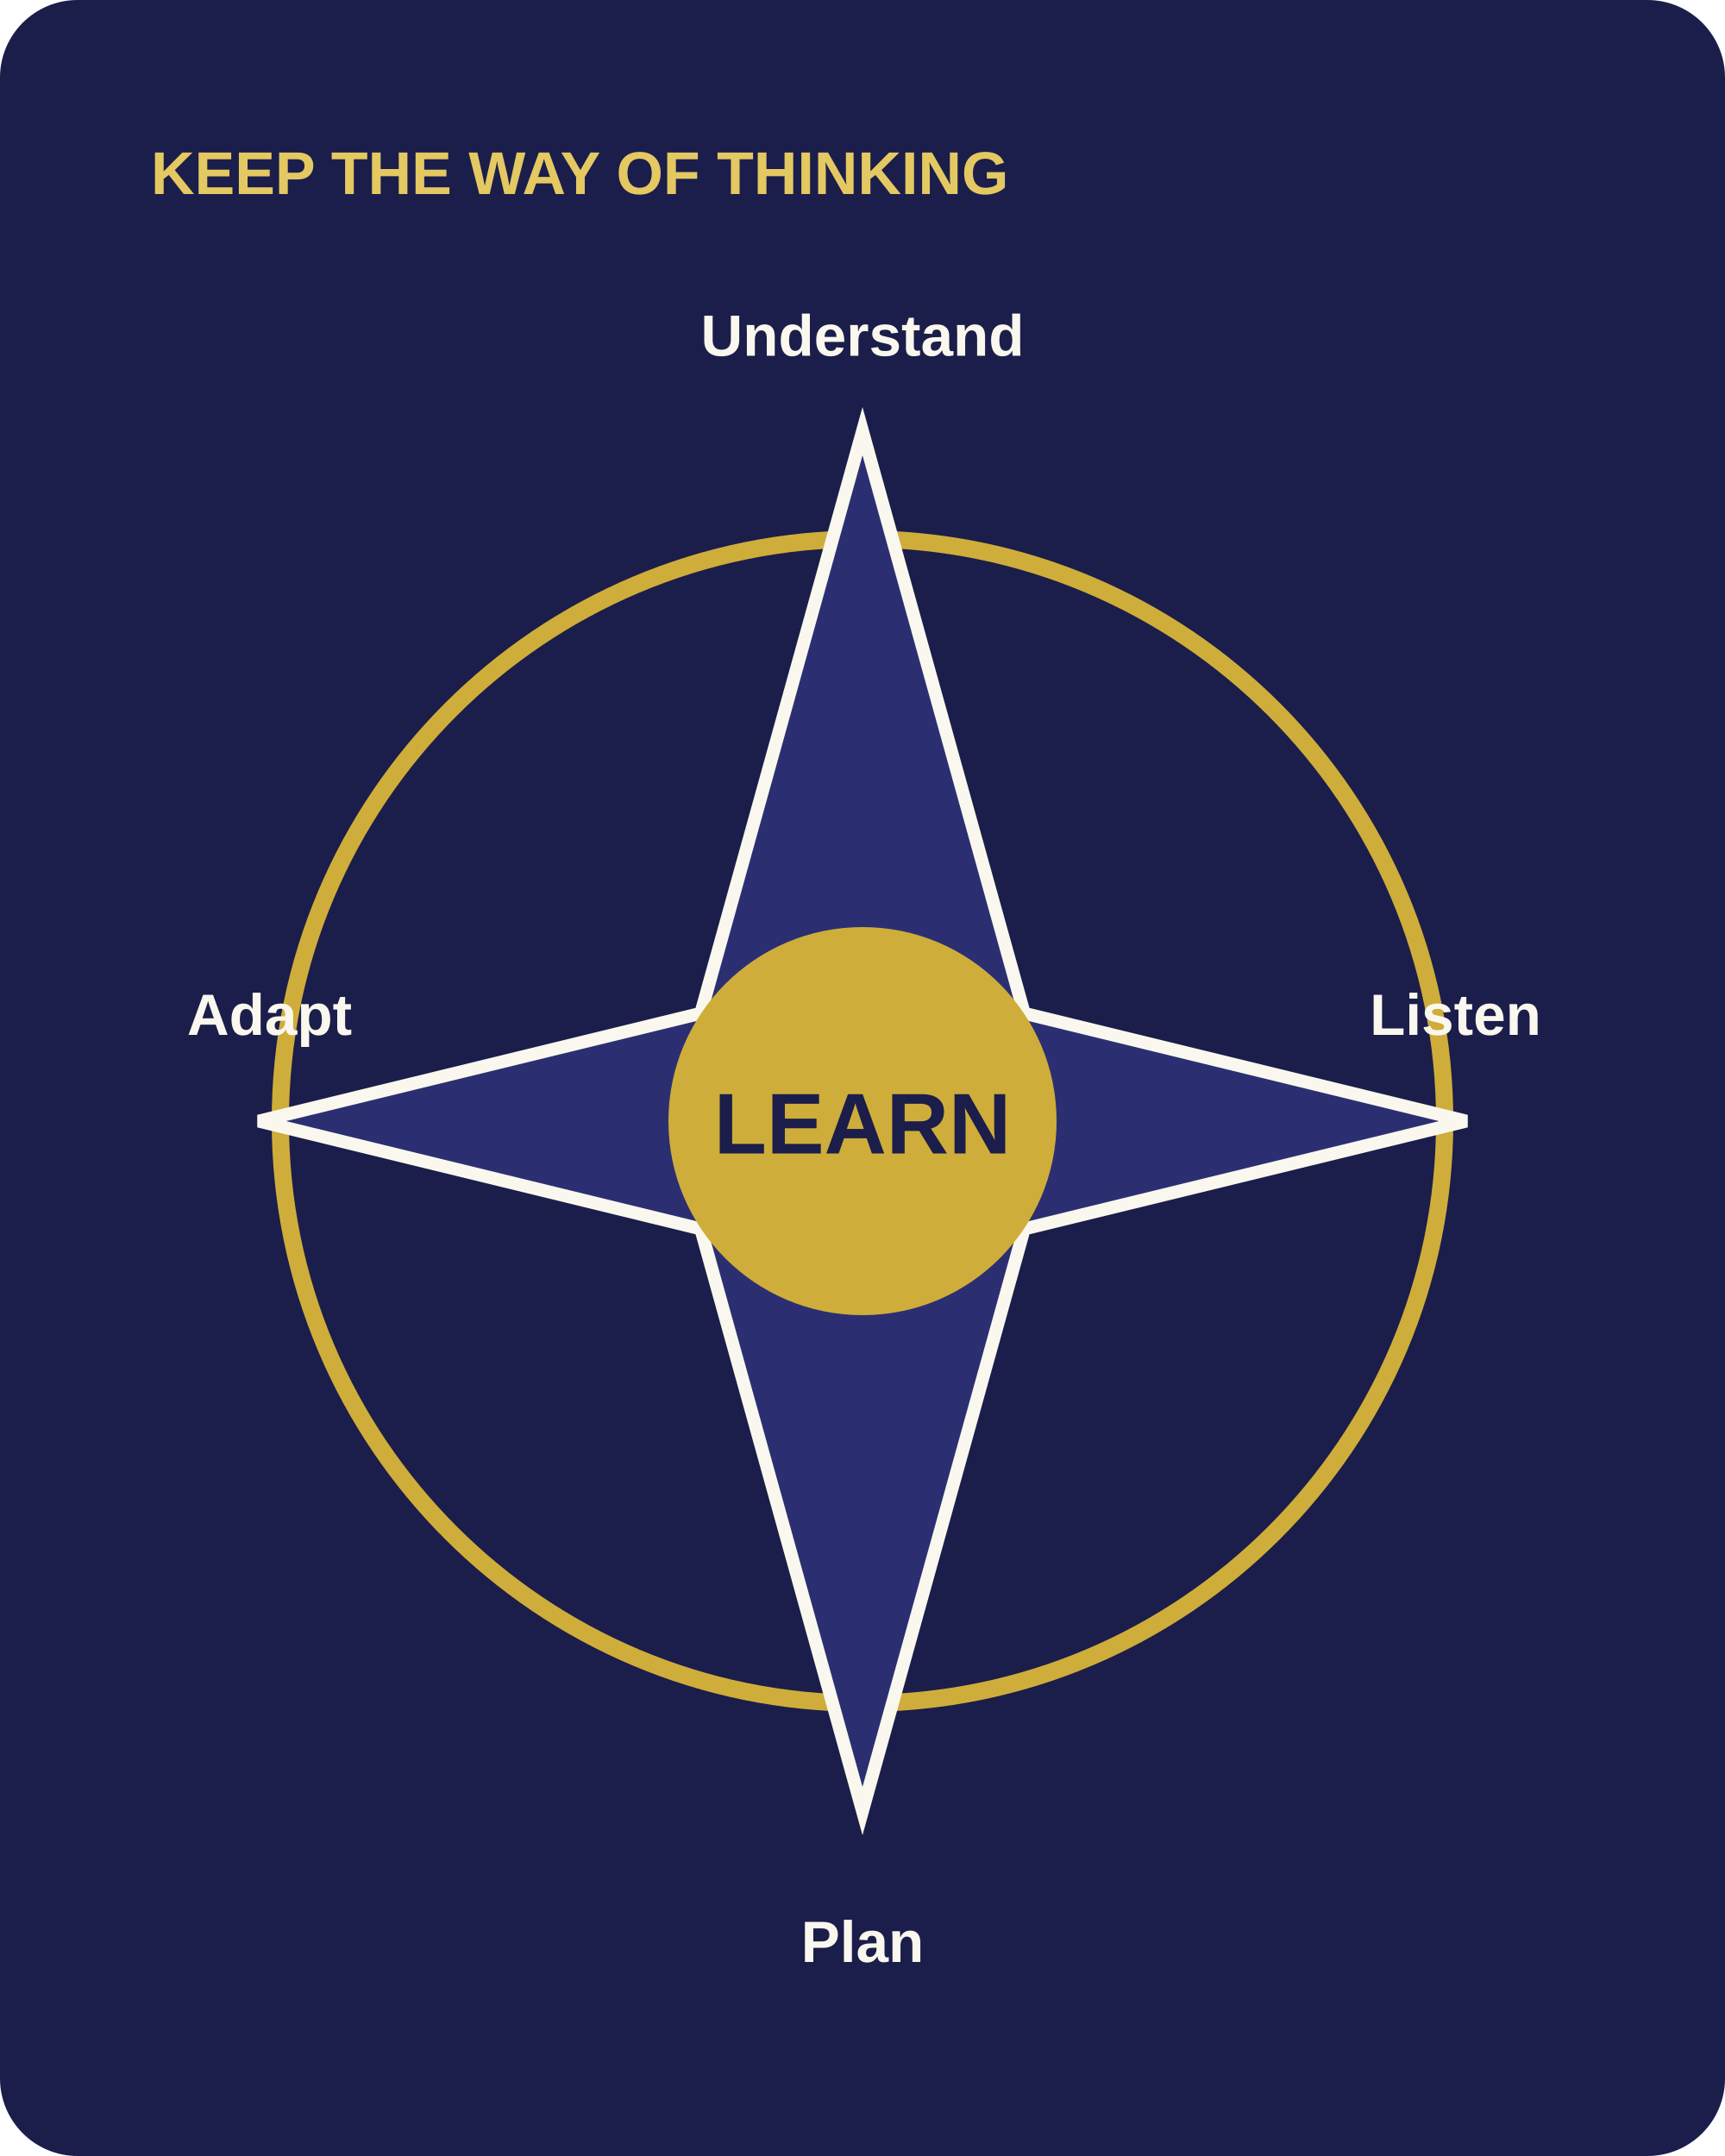
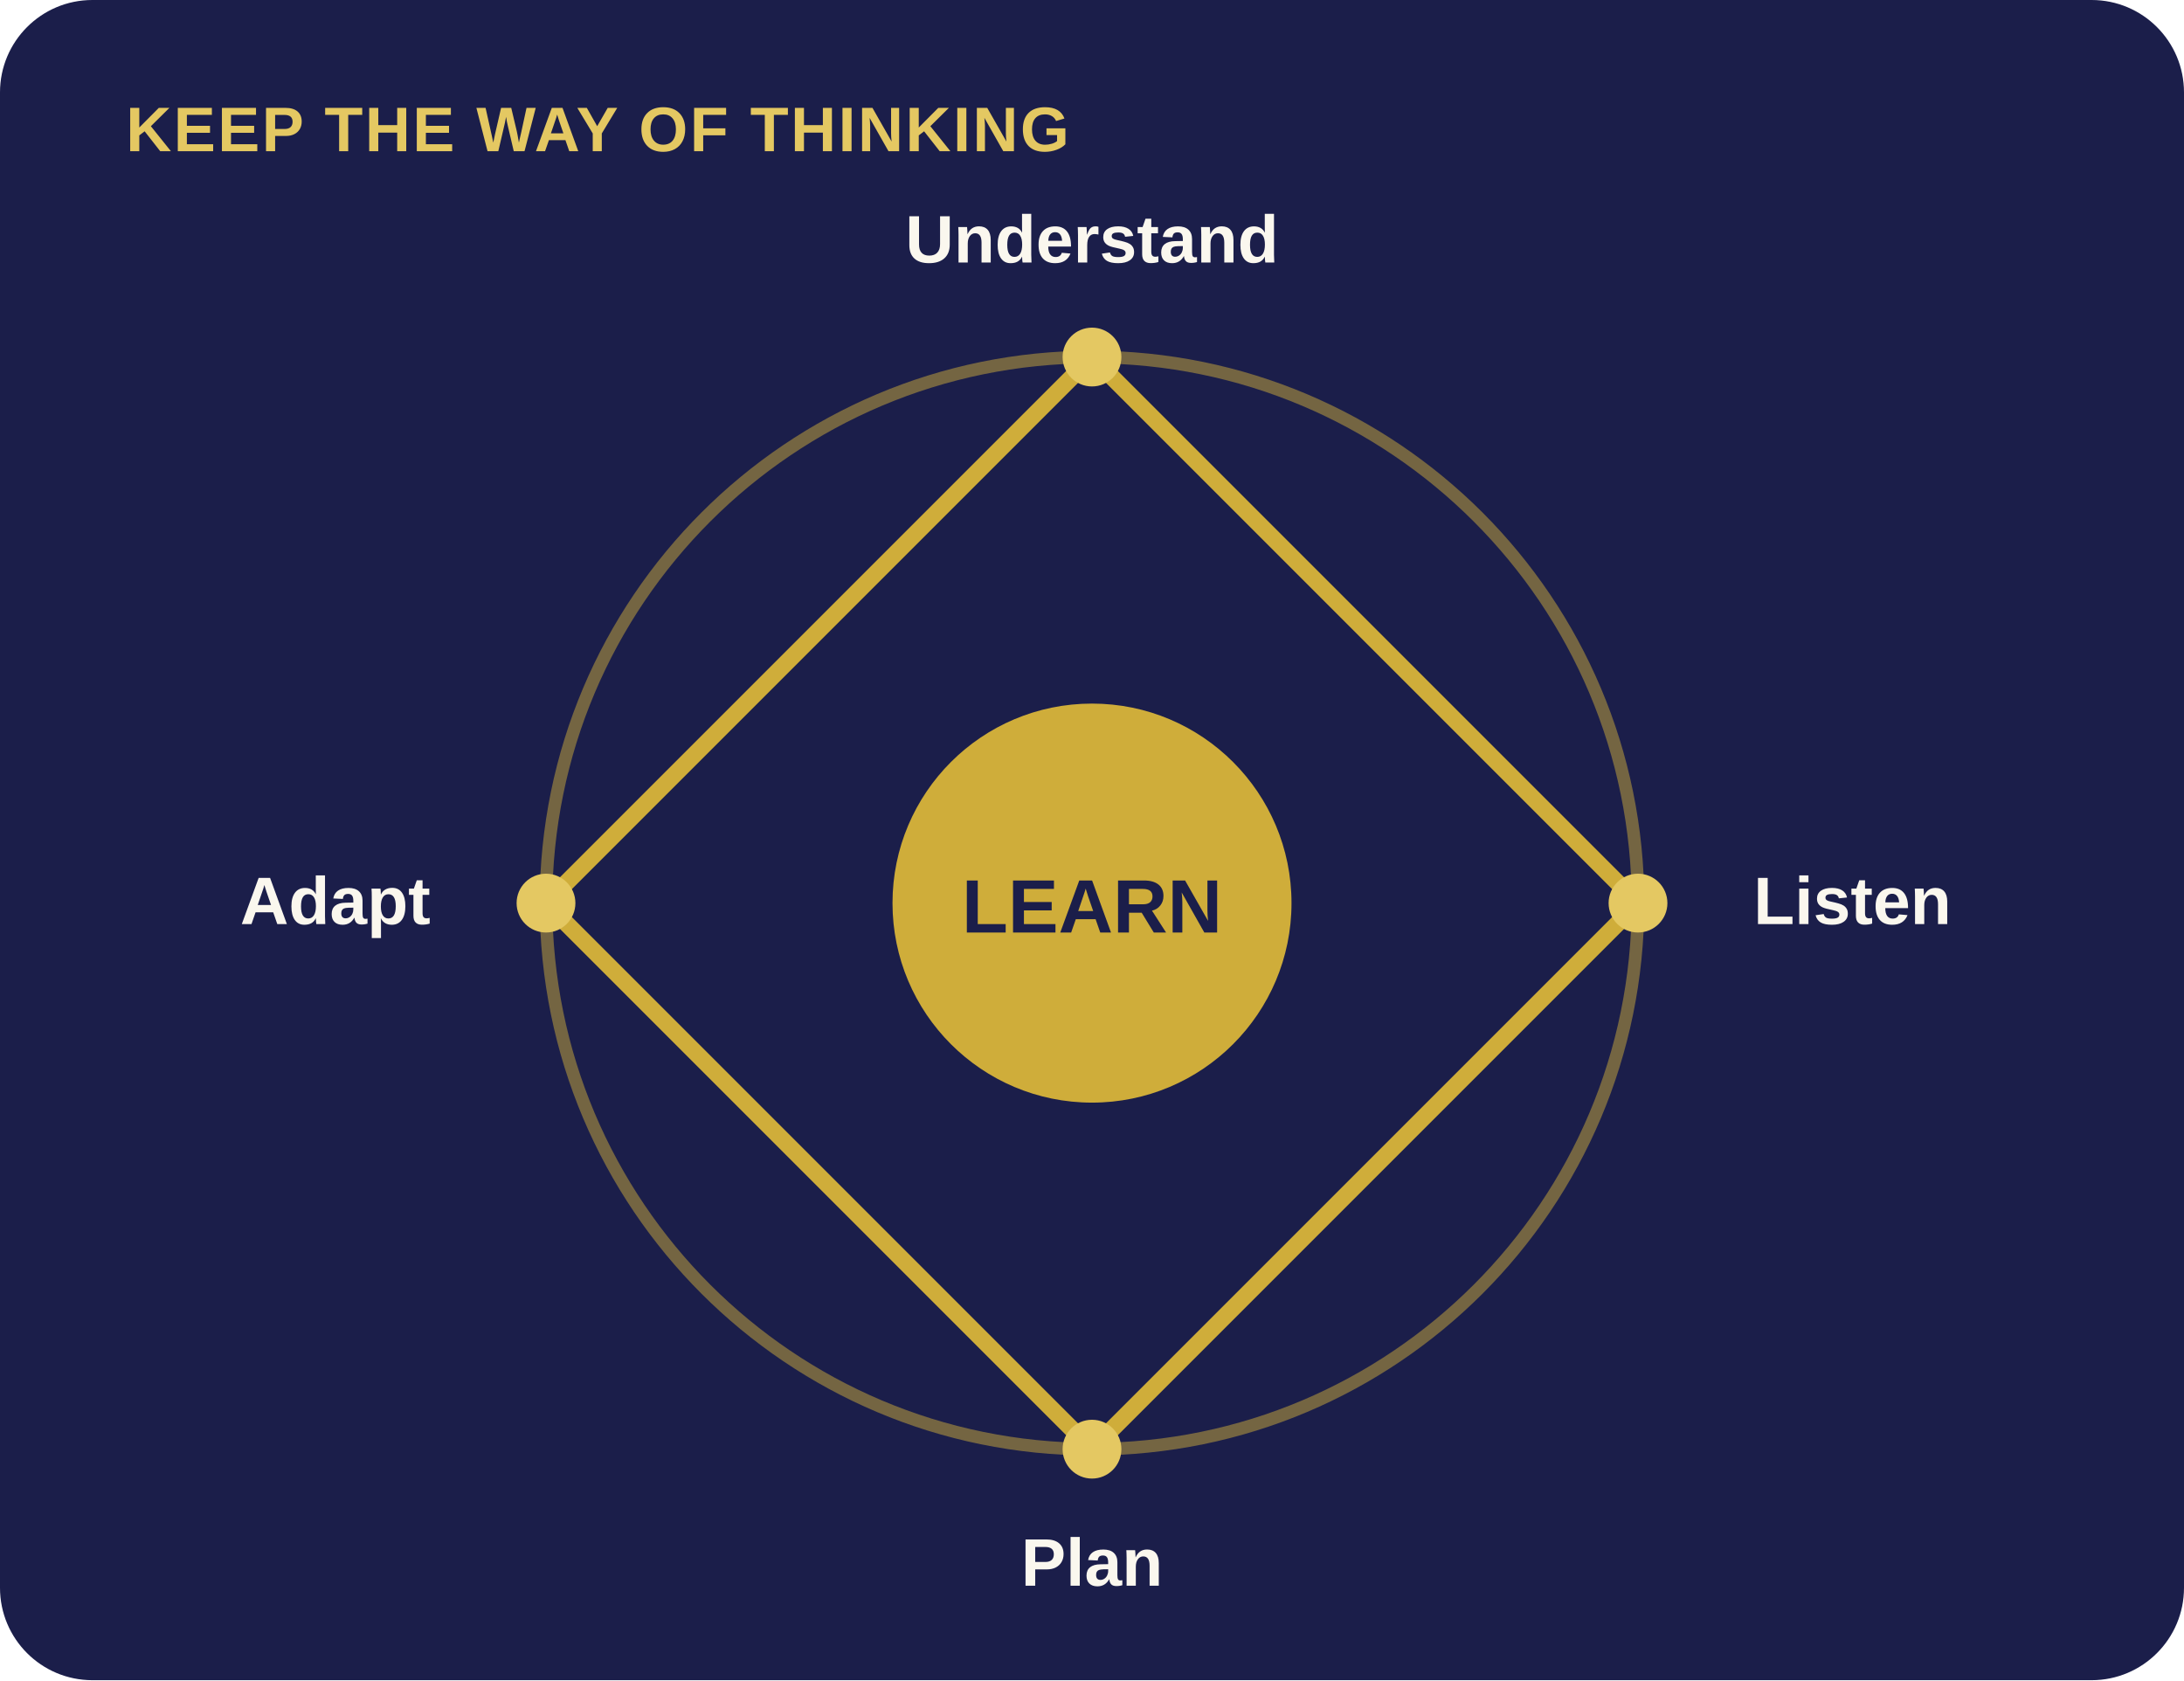
- <svg xmlns="http://www.w3.org/2000/svg" width="800" height="1000" viewBox="0 0 800 1000">
-   <rect width="800" height="1000" rx="36" fill="#1B1E4A" />
-   <style>text{font-family:Arial,sans-serif} .h{font-weight:800;fill:#FAF7EE} .b{fill:#D8D3C7} .g{fill:#E4C862} .line{stroke:#CFAD3A;stroke-width:8;fill:none;stroke-linecap:round;stroke-linejoin:round}</style>
-   <text class="g" x="70" y="90" font-size="28" font-weight="700">KEEP THE WAY OF THINKING</text>
-   <circle cx="400" cy="520" r="270" fill="none" stroke="#CFAD3A" stroke-width="8" />
-   <path d="M400 200 L475 470 L680 520 L475 570 L400 840 L325 570 L120 520 L325 470 Z" fill="#2B2F72" stroke="#FAF7EE" stroke-width="6" />
-   <circle cx="400" cy="520" r="90" fill="#CFAD3A" />
-   <text x="400" y="535" font-size="40" font-weight="800" text-anchor="middle" fill="#1B1E4A">LEARN</text>
-   <g class="h" font-size="27" text-anchor="middle">
-     <text x="400" y="165">Understand</text>
-     <text x="675" y="480">Listen</text>
-     <text x="400" y="910">Plan</text>
-     <text x="125" y="480">Adapt</text>
-   </g>
+ <svg xmlns="http://www.w3.org/2000/svg" width="1040" height="800" viewBox="0 0 1040 800">
+   <rect width="1040" height="800" rx="44" fill="#1B1E4A" />
+   <style>text{font-family:Arial,Helvetica,sans-serif} .title{fill:#E4C862;font-weight:800;letter-spacing:1px} .h{fill:#FAF7EE;font-weight:800} .b{fill:#FAF7EE}</style>
+   <text class="title" x="60" y="72" font-size="30">KEEP THE WAY OF THINKING</text>
+   <circle cx="520" cy="430" r="260" fill="none" stroke="#CFAD3A" stroke-width="6" stroke-opacity="0.5" />
+   <path d="M 520.0 170.0 L 780.0 430.0 L 520.0 690.0 L 260.0 430.0 Z" fill="none" stroke="#CFAD3A" stroke-width="8" stroke-linejoin="round" />
+   <circle cx="520.0" cy="170.0" r="14" fill="#E4C862" />
+   <text x="520.0" y="125.0" text-anchor="middle" class="h" font-size="32">Understand</text>
+   <circle cx="780.0" cy="430.0" r="14" fill="#E4C862" />
+   <text x="835.0" y="440.0" text-anchor="start" class="h" font-size="32">Listen</text>
+   <circle cx="520.0" cy="690.0" r="14" fill="#E4C862" />
+   <text x="520.0" y="755.0" text-anchor="middle" class="h" font-size="32">Plan</text>
+   <circle cx="260.0" cy="430.0" r="14" fill="#E4C862" />
+   <text x="205.0" y="440.0" text-anchor="end" class="h" font-size="32">Adapt</text>
+   <circle cx="520" cy="430" r="95" fill="#CFAD3A" />
+   <text x="520" y="444" text-anchor="middle" font-size="36" font-weight="800" fill="#1B1E4A">LEARN</text>
</svg>
